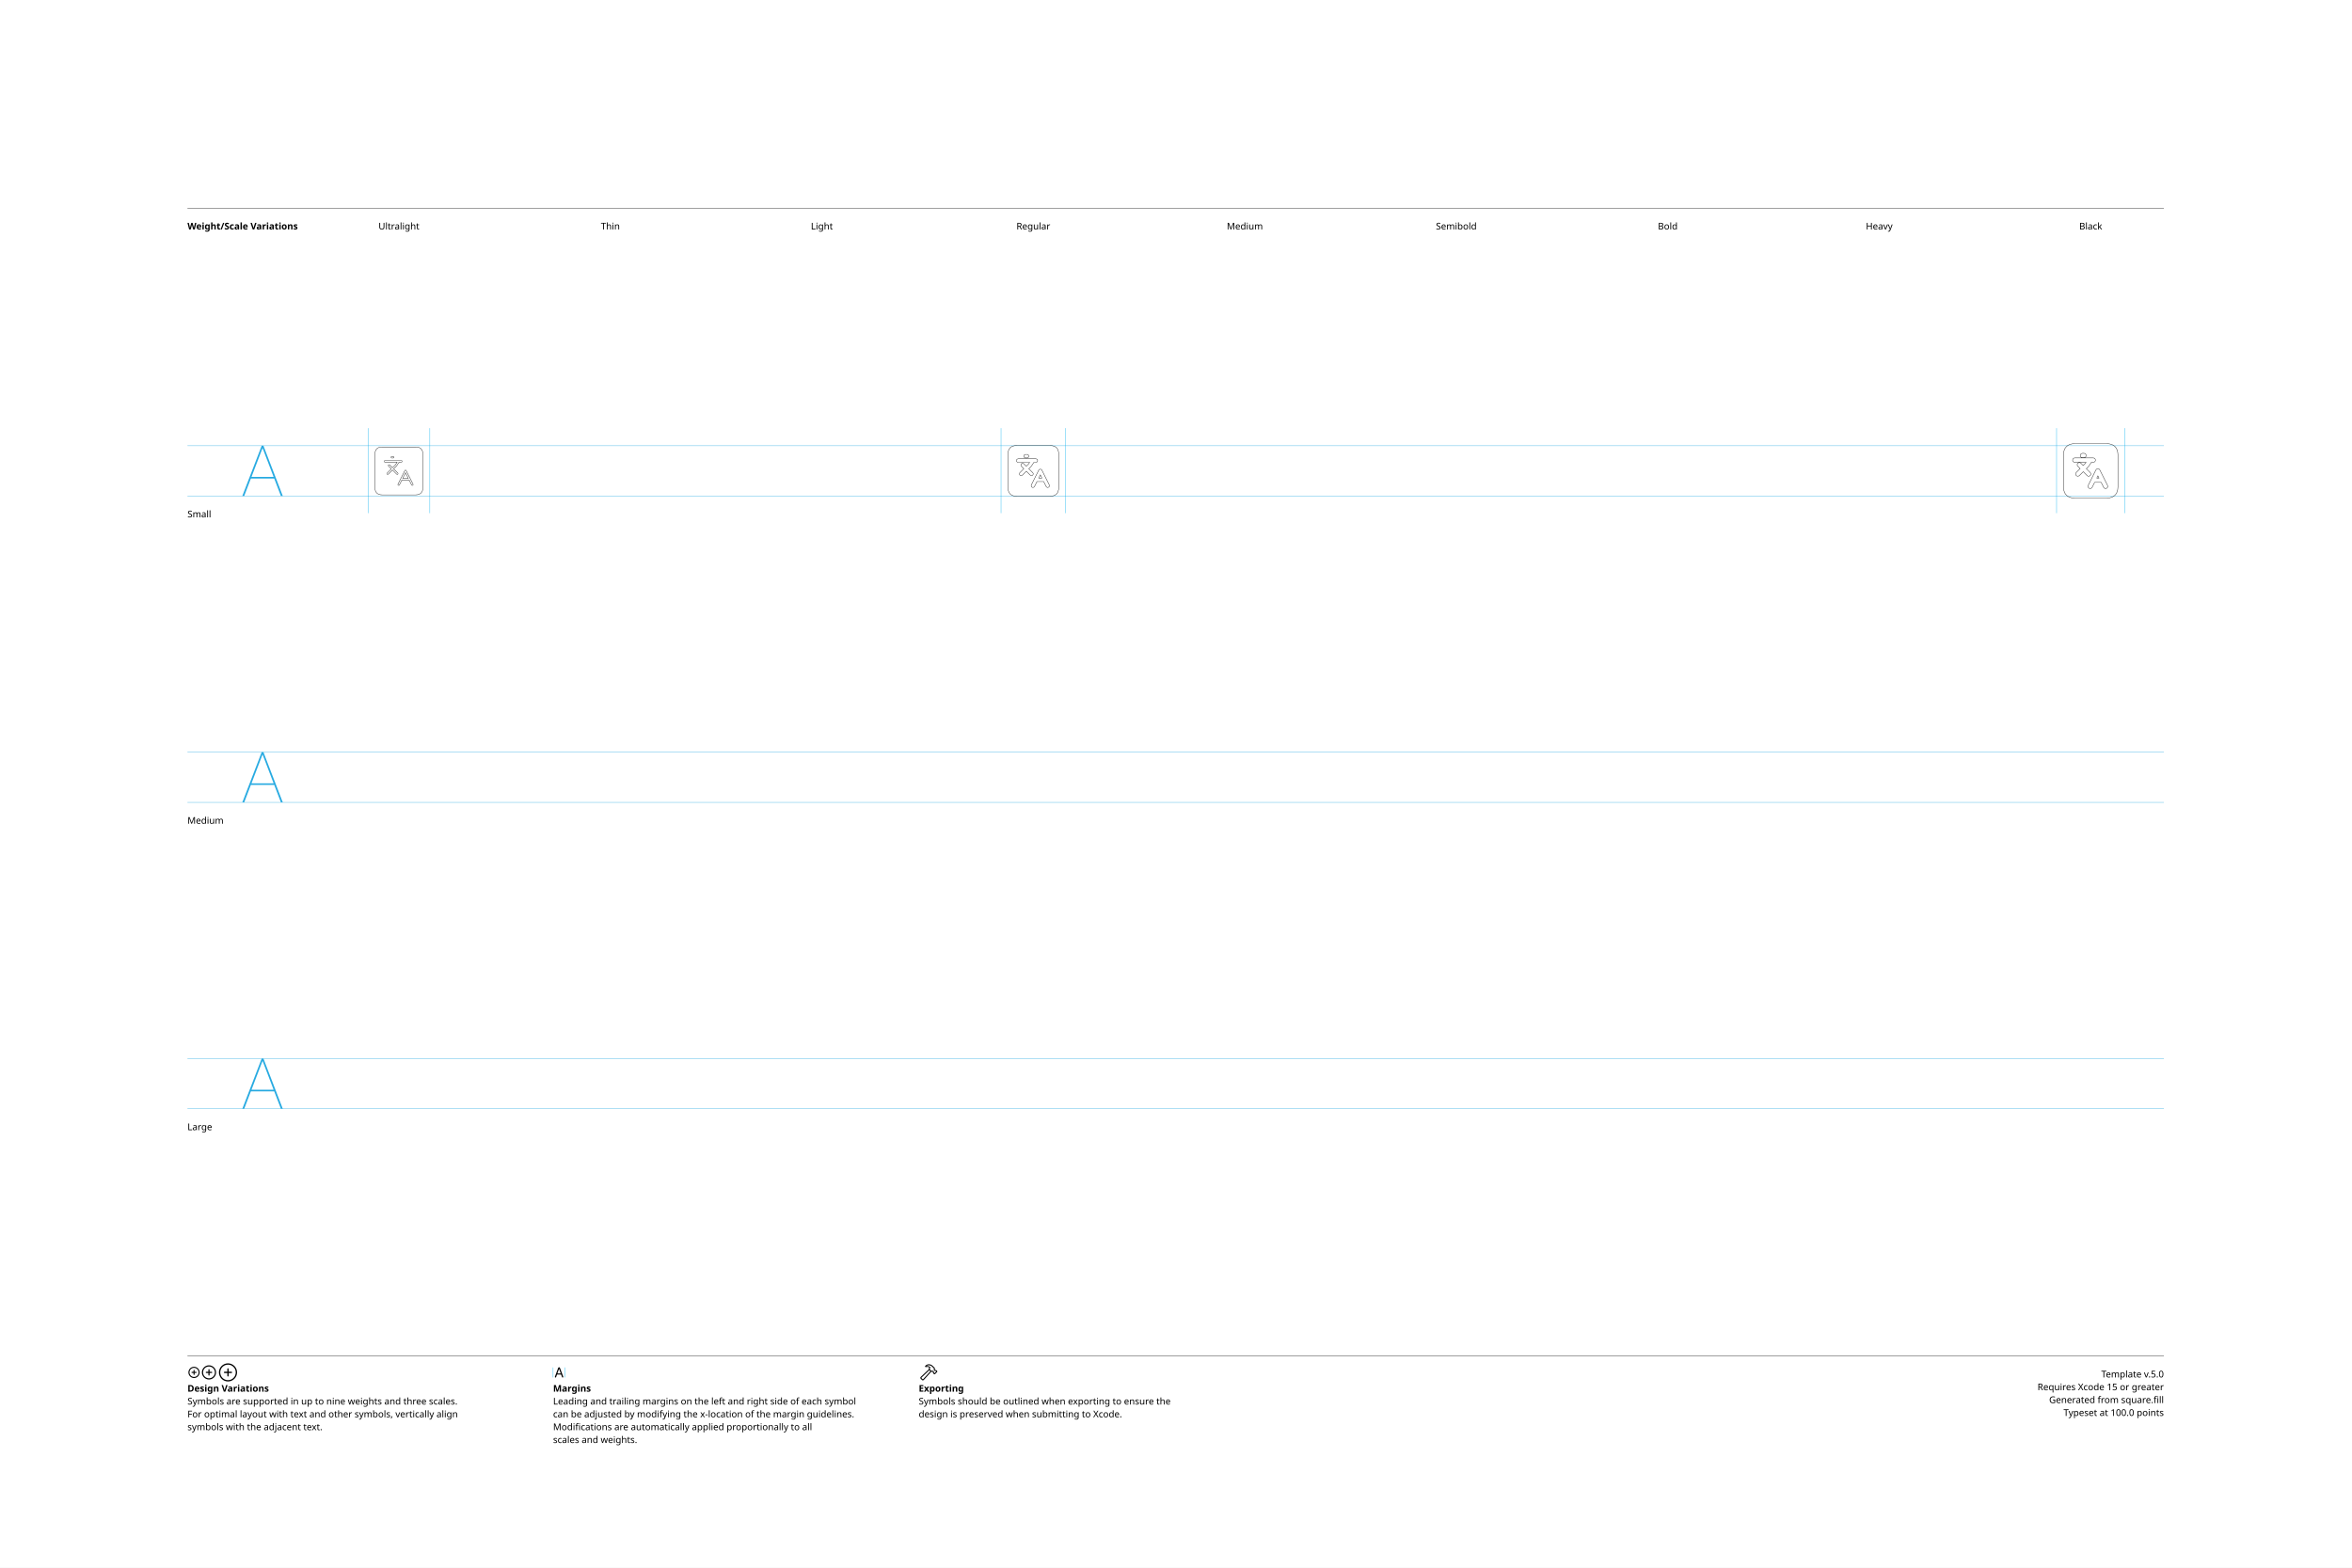
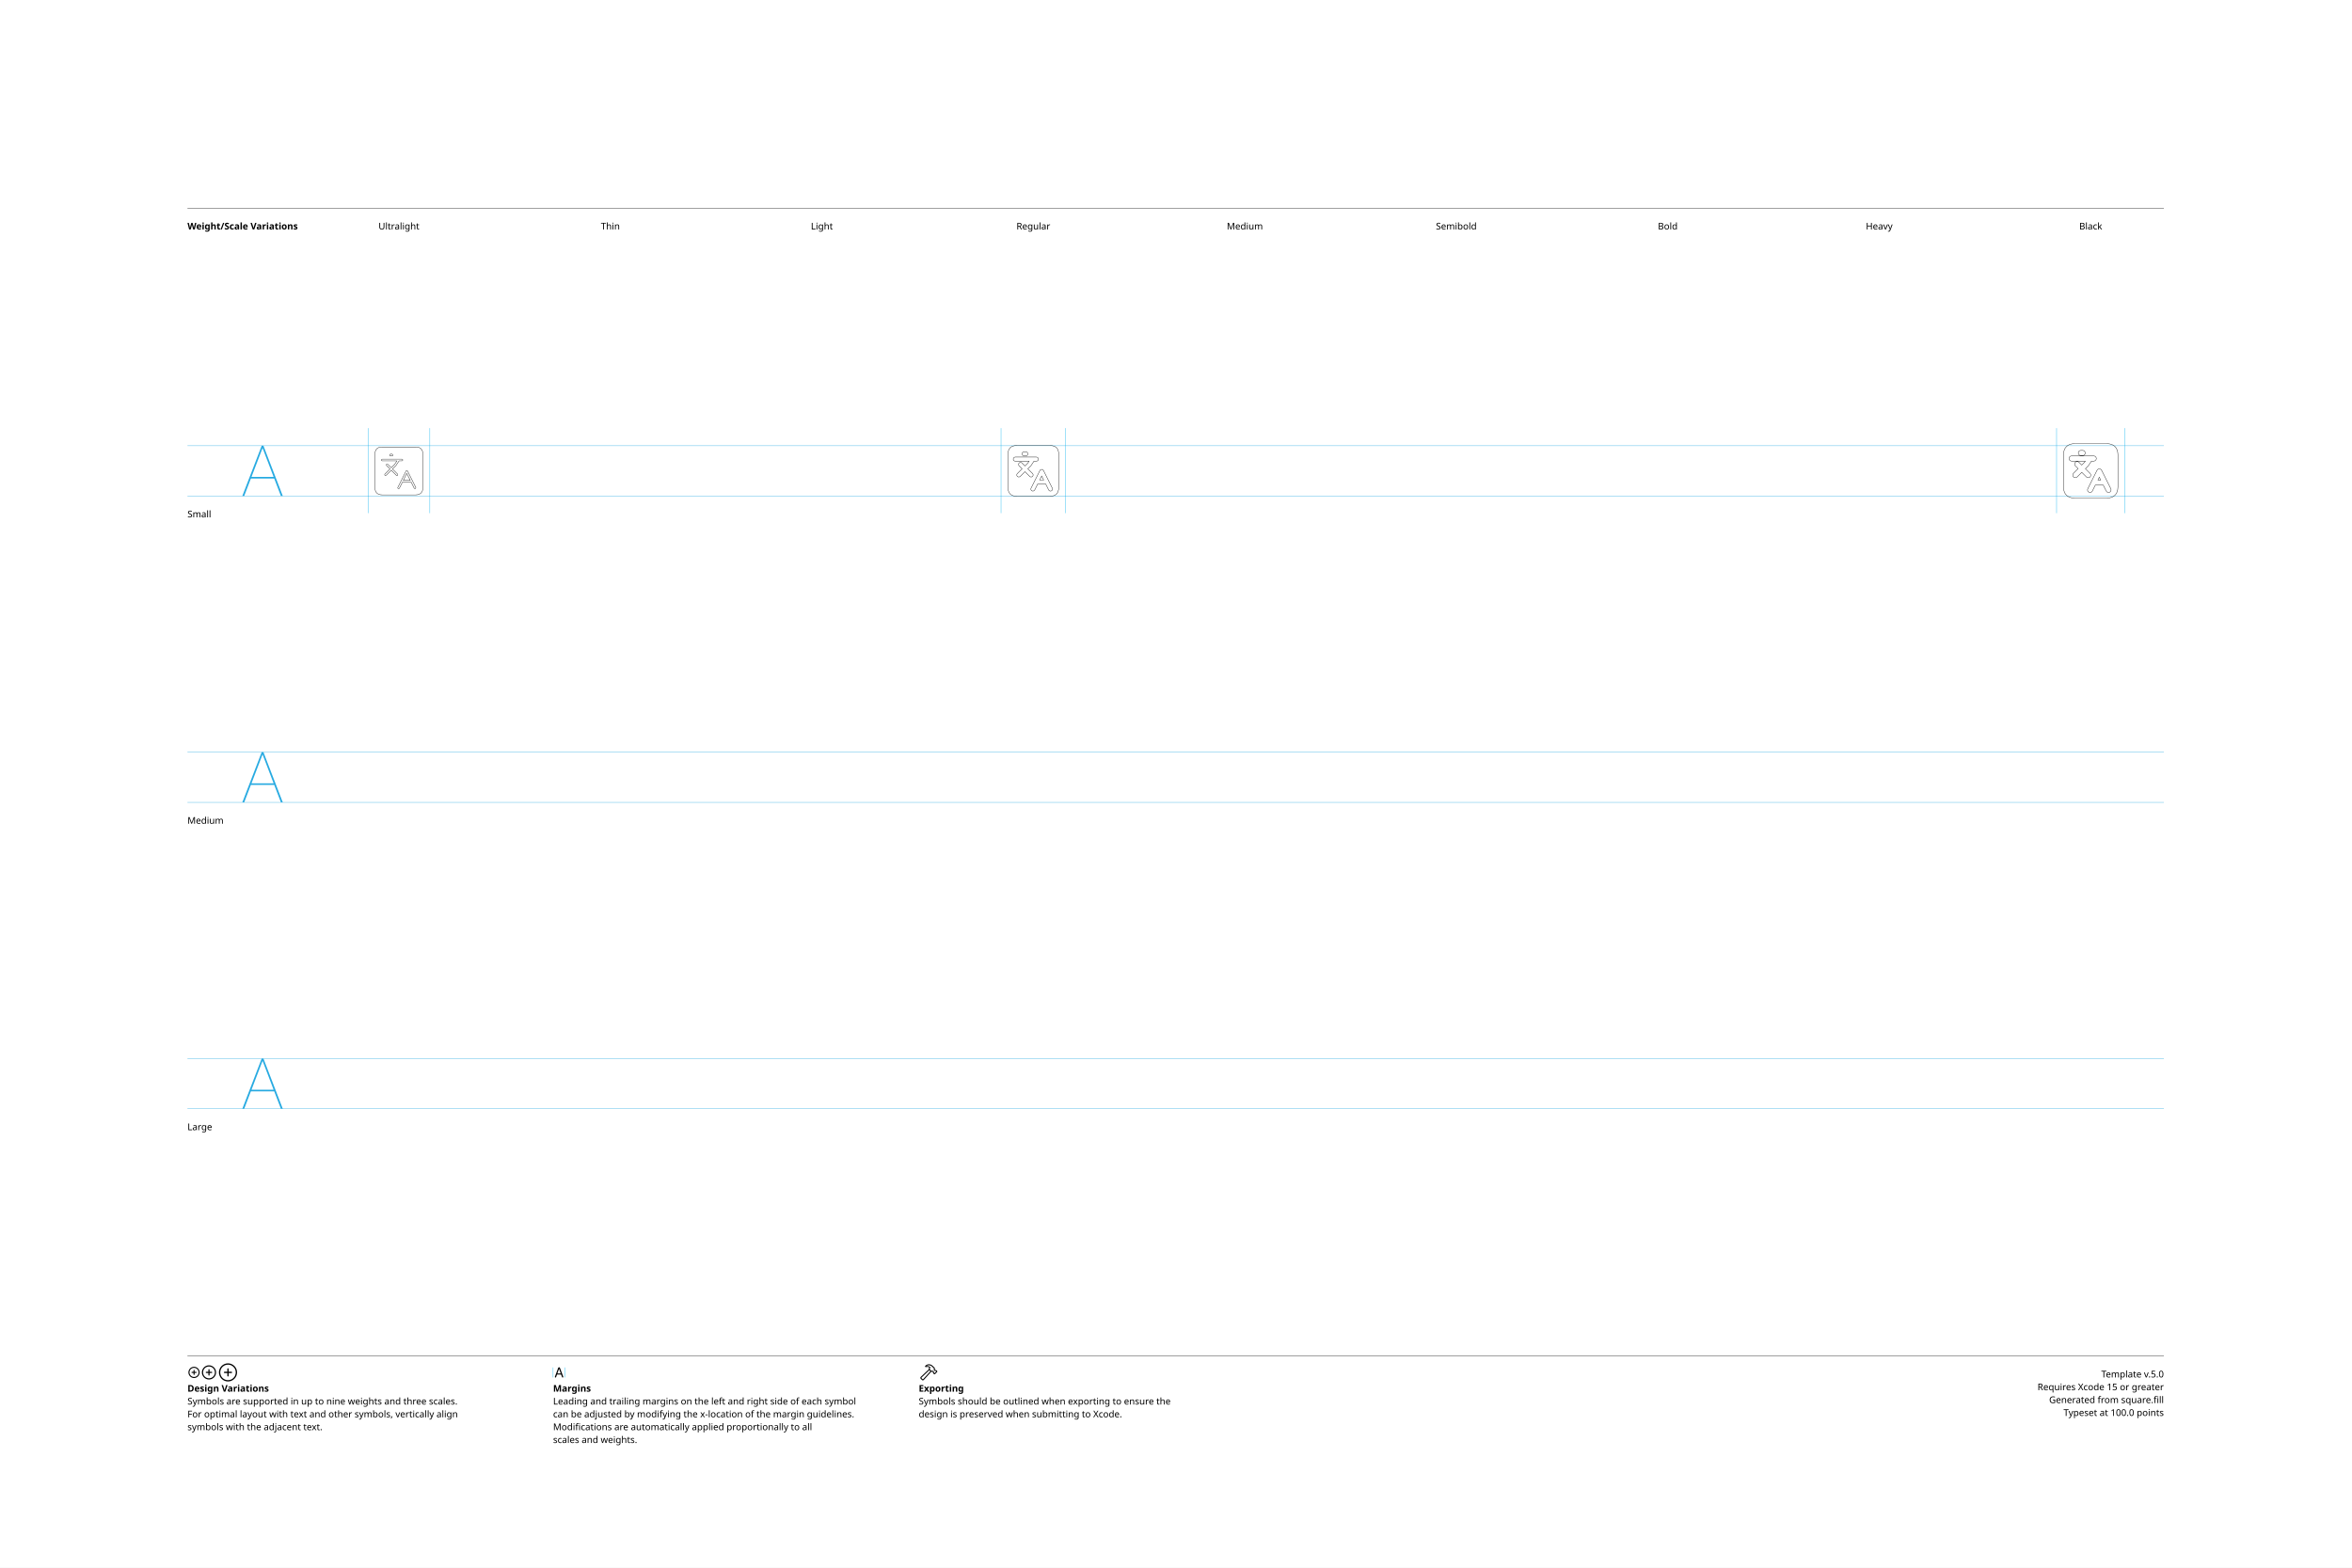
<svg xmlns="http://www.w3.org/2000/svg" version="1.1" width="3300" height="2200">
  <style>.monochrome-0 {-sfsymbols-motion-group:1}
.monochrome-1 {opacity:0.0;-sfsymbols-clear-behind:true;-sfsymbols-motion-group:0;-sfsymbols-always-pulses:true}

.multicolor-0:tintColor {-sfsymbols-motion-group:1}
.multicolor-1:white {-sfsymbols-motion-group:0;-sfsymbols-always-pulses:true}

.hierarchical-0:tertiary {-sfsymbols-motion-group:1}
.hierarchical-1:primary {-sfsymbols-motion-group:0}

.SFSymbolsPreviewWireframe {fill:none;opacity:1.0;stroke:black;stroke-width:0.5}
</style>
  <g id="Notes">
    <rect height="2200" id="artboard" style="fill:white;opacity:1" width="3300" x="0" y="0" />
    <line style="fill:none;stroke:black;opacity:1;stroke-width:0.5;" x1="263" x2="3036" y1="292" y2="292" />
    <text style="stroke:none;fill:black;font-family:sans-serif;font-size:13;font-weight:bold;" transform="matrix(1 0 0 1 263 322)">Weight/Scale Variations</text>
    <text style="stroke:none;fill:black;font-family:sans-serif;font-size:13;text-anchor:middle;" transform="matrix(1 0 0 1 559.711 322)">Ultralight</text>
    <text style="stroke:none;fill:black;font-family:sans-serif;font-size:13;text-anchor:middle;" transform="matrix(1 0 0 1 856.422 322)">Thin</text>
    <text style="stroke:none;fill:black;font-family:sans-serif;font-size:13;text-anchor:middle;" transform="matrix(1 0 0 1 1153.13 322)">Light</text>
    <text style="stroke:none;fill:black;font-family:sans-serif;font-size:13;text-anchor:middle;" transform="matrix(1 0 0 1 1449.84 322)">Regular</text>
    <text style="stroke:none;fill:black;font-family:sans-serif;font-size:13;text-anchor:middle;" transform="matrix(1 0 0 1 1746.56 322)">Medium</text>
    <text style="stroke:none;fill:black;font-family:sans-serif;font-size:13;text-anchor:middle;" transform="matrix(1 0 0 1 2043.27 322)">Semibold</text>
    <text style="stroke:none;fill:black;font-family:sans-serif;font-size:13;text-anchor:middle;" transform="matrix(1 0 0 1 2339.98 322)">Bold</text>
    <text style="stroke:none;fill:black;font-family:sans-serif;font-size:13;text-anchor:middle;" transform="matrix(1 0 0 1 2636.69 322)">Heavy</text>
    <text style="stroke:none;fill:black;font-family:sans-serif;font-size:13;text-anchor:middle;" transform="matrix(1 0 0 1 2933.4 322)">Black</text>
    <line style="fill:none;stroke:black;opacity:1;stroke-width:0.5;" x1="263" x2="3036" y1="1903" y2="1903" />
    <g transform="matrix(0.2 0 0 0.2 263 1933)">
      <path d="m46.24 4.15c21.533 0 39.453-17.871 39.453-39.404s-17.969-39.404-39.502-39.404c-21.484 0-39.355 17.871-39.355 39.404s17.92 39.404 39.404 39.404Zm0-7.422c-17.725 0-31.885-14.209-31.885-31.982s14.111-31.982 31.836-31.982c17.773 0 32.031 14.209 32.031 31.982s-14.209 31.982-31.982 31.982Zm-17.969-31.982c0 2.148 1.514 3.613 3.76 3.613h10.498v10.596c0 2.197 1.465 3.711 3.613 3.711 2.246 0 3.711-1.514 3.711-3.711v-10.596h10.596c2.197 0 3.711-1.465 3.711-3.613 0-2.197-1.514-3.711-3.711-3.711h-10.596v-10.547c0-2.246-1.465-3.76-3.711-3.76-2.148 0-3.613 1.514-3.613 3.76v10.547h-10.498c-2.246 0-3.76 1.514-3.76 3.711Z" />
    </g>
    <g transform="matrix(0.2 0 0 0.2 281.506 1933)">
      <path d="m58.545 14.551c27.246 0 49.805-22.607 49.805-49.805 0-27.246-22.607-49.805-49.853-49.805-27.197 0-49.756 22.559-49.756 49.805 0 27.197 22.607 49.805 49.805 49.805Zm0-8.301c-23.047 0-41.455-18.457-41.455-41.504s18.359-41.504 41.406-41.504 41.553 18.457 41.553 41.504-18.457 41.504-41.504 41.504Zm-22.656-41.504c0 2.393 1.66 4.004 4.15 4.004h14.355v14.404c0 2.441 1.66 4.15 4.053 4.15 2.441 0 4.15-1.66 4.15-4.15v-14.404h14.404c2.441 0 4.15-1.611 4.15-4.004 0-2.441-1.709-4.15-4.15-4.15h-14.404v-14.355c0-2.49-1.709-4.199-4.15-4.199-2.393 0-4.053 1.709-4.053 4.199v14.355h-14.355c-2.49 0-4.15 1.709-4.15 4.15Z" />
    </g>
    <g transform="matrix(0.2 0 0 0.2 304.924 1933)">
      <path d="m74.853 28.32c34.815 0 63.623-28.809 63.623-63.574 0-34.815-28.857-63.623-63.672-63.623-34.766 0-63.525 28.809-63.525 63.623 0 34.766 28.809 63.574 63.574 63.574Zm0-9.082c-30.176 0-54.443-24.316-54.443-54.492 0-30.225 24.219-54.492 54.395-54.492 30.225 0 54.541 24.268 54.541 54.492 0 30.176-24.268 54.492-54.492 54.492Zm-28.857-54.492c0 2.588 1.855 4.395 4.59 4.395h19.727v19.775c0 2.686 1.855 4.59 4.443 4.59 2.686 0 4.541-1.855 4.541-4.59v-19.775h19.775c2.686 0 4.59-1.807 4.59-4.395 0-2.734-1.855-4.59-4.59-4.59h-19.775v-19.727c0-2.734-1.855-4.639-4.541-4.639-2.588 0-4.443 1.904-4.443 4.639v19.727h-19.727c-2.734 0-4.59 1.855-4.59 4.59Z" />
    </g>
    <text style="stroke:none;fill:black;font-family:sans-serif;font-size:13;font-weight:bold;" transform="matrix(1 0 0 1 263 1953)">Design Variations</text>
    <text style="stroke:none;fill:black;font-family:sans-serif;font-size:13;" transform="matrix(1 0 0 1 263 1971)">Symbols are supported in up to nine weights and three scales.</text>
    <text style="stroke:none;fill:black;font-family:sans-serif;font-size:13;" transform="matrix(1 0 0 1 263 1989)">For optimal layout with text and other symbols, vertically align</text>
    <text style="stroke:none;fill:black;font-family:sans-serif;font-size:13;" transform="matrix(1 0 0 1 263 2007)">symbols with the adjacent text.</text>
    <line style="fill:none;stroke:#00AEEF;stroke-width:0.5;opacity:1.0;" x1="776" x2="776" y1="1919" y2="1933" />
    <g transform="matrix(0.2 0 0 0.2 776 1933)">
      <path d="m16.553 0.781c2.588 0 3.857-0.977 4.785-3.711l6.299-17.236h28.809l6.299 17.236c0.928 2.734 2.197 3.711 4.736 3.711 2.588 0 4.248-1.562 4.248-4.004 0-0.83-0.146-1.611-0.537-2.637l-22.9-60.986c-1.123-2.979-3.125-4.492-6.25-4.492-3.027 0-5.078 1.465-6.152 4.443l-22.9 61.084c-0.391 1.025-0.537 1.807-0.537 2.637 0 2.441 1.562 3.955 4.102 3.955Zm13.477-28.369 11.865-32.861h0.244l11.865 32.861Z" />
    </g>
    <line style="fill:none;stroke:#00AEEF;stroke-width:0.5;opacity:1.0;" x1="792.836" x2="792.836" y1="1919" y2="1933" />
    <text style="stroke:none;fill:black;font-family:sans-serif;font-size:13;font-weight:bold;" transform="matrix(1 0 0 1 776 1953)">Margins</text>
    <text style="stroke:none;fill:black;font-family:sans-serif;font-size:13;" transform="matrix(1 0 0 1 776 1971)">Leading and trailing margins on the left and right side of each symbol</text>
    <text style="stroke:none;fill:black;font-family:sans-serif;font-size:13;" transform="matrix(1 0 0 1 776 1989)">can be adjusted by modifying the x-location of the margin guidelines.</text>
    <text style="stroke:none;fill:black;font-family:sans-serif;font-size:13;" transform="matrix(1 0 0 1 776 2007)">Modifications are automatically applied proportionally to all</text>
    <text style="stroke:none;fill:black;font-family:sans-serif;font-size:13;" transform="matrix(1 0 0 1 776 2025)">scales and weights.</text>
    <g transform="matrix(0.2 0 0 0.2 1289 1933)">
      <path d="m14.209 9.326 8.496 8.545c4.297 4.346 9.229 4.053 13.867-1.074l53.467-58.935-4.834-4.883-53.076 58.398c-1.758 2.002-3.418 2.49-5.762 0.146l-5.859-5.811c-2.344-2.295-1.807-4.004 0.195-5.811l57.373-54.004-4.883-4.834-57.959 54.443c-4.932 4.59-5.322 9.473-1.025 13.818Zm32.08-90.967c-2.1 2.051-2.246 4.932-1.074 6.885 1.172 1.807 3.467 2.979 6.689 2.148 7.324-1.709 14.941-2.002 22.07 2.686l-2.93 7.275c-1.709 4.15-0.83 7.08 1.855 9.814l11.475 11.572c2.441 2.441 4.492 2.539 7.324 2.051l5.322-0.977 3.32 3.369-0.195 2.783c-0.195 2.49 0.439 4.395 2.881 6.787l3.809 3.711c2.393 2.393 5.469 2.539 7.812 0.195l14.551-14.6c2.344-2.344 2.246-5.322-0.146-7.715l-3.857-3.809c-2.393-2.393-4.248-3.174-6.641-2.979l-2.881 0.244-3.223-3.174 1.221-5.615c0.635-2.832-0.146-5.029-3.076-7.959l-10.986-10.938c-16.699-16.602-38.867-16.211-53.32-1.758Zm7.471 1.855c12.158-8.887 28.613-7.373 39.746 3.76l12.158 12.06c1.172 1.172 1.367 2.1 1.025 3.809l-1.611 7.422 7.52 7.422 4.932-0.293c1.27-0.049 1.66 0.049 2.637 1.025l2.881 2.881-12.207 12.207-2.881-2.881c-0.977-0.977-1.123-1.367-1.074-2.686l0.342-4.883-7.471-7.422-7.617 1.27c-1.611 0.342-2.344 0.195-3.564-0.977l-10.01-10.01c-1.27-1.172-1.416-2.002-0.635-3.857l4.395-10.449c-7.812-7.275-17.969-10.4-28.125-7.422-0.781 0.195-1.074-0.439-0.439-0.977Z" />
    </g>
    <text style="stroke:none;fill:black;font-family:sans-serif;font-size:13;font-weight:bold;" transform="matrix(1 0 0 1 1289 1953)">Exporting</text>
    <text style="stroke:none;fill:black;font-family:sans-serif;font-size:13;" transform="matrix(1 0 0 1 1289 1971)">Symbols should be outlined when exporting to ensure the</text>
    <text style="stroke:none;fill:black;font-family:sans-serif;font-size:13;" transform="matrix(1 0 0 1 1289 1989)">design is preserved when submitting to Xcode.</text>
    <text id="template-version" style="stroke:none;fill:black;font-family:sans-serif;font-size:13;text-anchor:end;" transform="matrix(1 0 0 1 3036 1933)">Template v.5.0</text>
    <text style="stroke:none;fill:black;font-family:sans-serif;font-size:13;text-anchor:end;" transform="matrix(1 0 0 1 3036 1951)">Requires Xcode 15 or greater</text>
    <text id="descriptive-name" style="stroke:none;fill:black;font-family:sans-serif;font-size:13;text-anchor:end;" transform="matrix(1 0 0 1 3036 1969)">Generated from square.fill</text>
    <text style="stroke:none;fill:black;font-family:sans-serif;font-size:13;text-anchor:end;" transform="matrix(1 0 0 1 3036 1987)">Typeset at 100.0 points</text>
    <text style="stroke:none;fill:black;font-family:sans-serif;font-size:13;" transform="matrix(1 0 0 1 263 726)">Small</text>
    <text style="stroke:none;fill:black;font-family:sans-serif;font-size:13;" transform="matrix(1 0 0 1 263 1156)">Medium</text>
    <text style="stroke:none;fill:black;font-family:sans-serif;font-size:13;" transform="matrix(1 0 0 1 263 1586)">Large</text>
  </g>
  <g id="Guides">
    <g id="H-reference" style="fill:#27AAE1;stroke:none;" transform="matrix(1 0 0 1 339 696)">
      <path d="M0.994 0L3.638 0L29.328-67.132L30.03-67.132L30.03-70.459L28.123-70.459ZM11.688-24.48L46.981-24.48L46.231-26.729L12.438-26.729ZM55.12 0L57.764 0L30.638-70.459L29.433-70.459L29.433-67.132Z" />
    </g>
    <line id="Baseline-S" style="fill:none;stroke:#27AAE1;opacity:1;stroke-width:0.5;" x1="263" x2="3036" y1="696" y2="696" />
    <line id="Capline-S" style="fill:none;stroke:#27AAE1;opacity:1;stroke-width:0.5;" x1="263" x2="3036" y1="625.541" y2="625.541" />
    <g id="H-reference" style="fill:#27AAE1;stroke:none;" transform="matrix(1 0 0 1 339 1126)">
      <path d="M0.994 0L3.638 0L29.328-67.132L30.03-67.132L30.03-70.459L28.123-70.459ZM11.688-24.48L46.981-24.48L46.231-26.729L12.438-26.729ZM55.12 0L57.764 0L30.638-70.459L29.433-70.459L29.433-67.132Z" />
    </g>
    <line id="Baseline-M" style="fill:none;stroke:#27AAE1;opacity:1;stroke-width:0.5;" x1="263" x2="3036" y1="1126" y2="1126" />
    <line id="Capline-M" style="fill:none;stroke:#27AAE1;opacity:1;stroke-width:0.5;" x1="263" x2="3036" y1="1055.54" y2="1055.54" />
    <g id="H-reference" style="fill:#27AAE1;stroke:none;" transform="matrix(1 0 0 1 339 1556)">
      <path d="M0.994 0L3.638 0L29.328-67.132L30.03-67.132L30.03-70.459L28.123-70.459ZM11.688-24.48L46.981-24.48L46.231-26.729L12.438-26.729ZM55.12 0L57.764 0L30.638-70.459L29.433-70.459L29.433-67.132Z" />
    </g>
    <line id="Baseline-L" style="fill:none;stroke:#27AAE1;opacity:1;stroke-width:0.5;" x1="263" x2="3036" y1="1556" y2="1556" />
    <line id="Capline-L" style="fill:none;stroke:#27AAE1;opacity:1;stroke-width:0.5;" x1="263" x2="3036" y1="1485.54" y2="1485.54" />
    <line id="left-margin-Ultralight-S" style="fill:none;stroke:#00AEEF;stroke-width:0.5;opacity:1.0;" x1="516.35" x2="516.35" y1="600.785" y2="720.121" />
    <line id="right-margin-Ultralight-S" style="fill:none;stroke:#00AEEF;stroke-width:0.5;opacity:1.0;" x1="603.073" x2="603.073" y1="600.785" y2="720.121" />
    <line id="left-margin-Regular-S" style="fill:none;stroke:#00AEEF;stroke-width:0.5;opacity:1.0;" x1="1404.51" x2="1404.51" y1="600.785" y2="720.121" />
    <line id="right-margin-Regular-S" style="fill:none;stroke:#00AEEF;stroke-width:0.5;opacity:1.0;" x1="1495.18" x2="1495.18" y1="600.785" y2="720.121" />
    <line id="left-margin-Black-S" style="fill:none;stroke:#00AEEF;stroke-width:0.5;opacity:1.0;" x1="2885.5" x2="2885.5" y1="600.785" y2="720.121" />
    <line id="right-margin-Black-S" style="fill:none;stroke:#00AEEF;stroke-width:0.5;opacity:1.0;" x1="2981.3" x2="2981.3" y1="600.785" y2="720.121" />
  </g>
  <g id="Symbols">
    <g id="Black-S" transform="matrix(1 0 0 1 2885.5 696)">
      <path class="monochrome-0 multicolor-0:tintColor hierarchical-0:tertiary SFSymbolsPreviewWireframe" d="M25 2.93L70.801 2.93C80.371 2.93 86.035-2.734 86.035-12.305L86.035-58.105C86.035-67.676 80.371-73.34 70.801-73.34L25-73.34C15.43-73.34 9.766-67.676 9.766-58.105L9.766-12.305C9.766-2.734 15.43 2.93 25 2.93Z" />
-       <path class="monochrome-1 multicolor-1:white hierarchical-1:primary SFSymbolsPreviewWireframe" d="M55.217-36.488C56.349-38.751 59.578-38.751 60.71-36.488L71.533-14.841C72.271-13.366 71.677-11.48 70.16-10.722C68.643-9.963 66.799-10.578 66.04-12.095L62.559-19.056L53.367-19.056L49.887-12.095C49.151-10.623 47.284-9.963 45.767-10.722C44.25-11.48 43.635-13.325 44.394-14.841L55.217-36.488ZM57.964-28.249L56.438-25.198L59.489-25.198L57.964-28.249ZM51.47-53.338C53.122-53.338 54.54-51.963 54.54-50.267C54.54-48.571 53.166-47.197 51.47-47.197L48.783-47.197L45.366-42.07L44.982-41.602L41.742-38.362L47.147-32.957C48.314-31.789 48.346-29.813 47.147-28.614C45.948-27.415 44.004-27.415 42.804-28.614L37.399-34.019L31.994-28.614C30.827-27.447 28.851-27.415 27.652-28.614C26.453-29.813 26.453-31.758 27.652-32.957L33.056-38.362L29.816-41.602C28.649-42.769 28.617-44.745 29.816-45.945C31.016-47.144 32.96-47.144 34.159-45.945L37.399-42.705L40.426-45.732L41.402-47.197L25.494-47.197C23.837-47.197 22.423-48.571 22.423-50.267C22.423-51.963 23.798-53.338 25.494-53.338L51.47-53.338ZM38.482-59.832C40.178-59.832 41.552-58.457 41.552-56.761C41.552-55.065 40.178-53.691 38.482-53.691L36.317-53.691C34.621-53.691 33.246-55.065 33.246-56.761C33.246-58.457 34.621-59.832 36.317-59.832L38.482-59.832Z" />
+       <path class="monochrome-1 multicolor-1:white hierarchical-1:primary SFSymbolsPreviewWireframe" d="M56.729-36.007C58.06-38.669 61.859-38.669 63.191-36.007L76.149-10.091C77.017-8.355 76.317-6.137 74.533-5.245C72.749-4.352 70.579-5.076 69.687-6.86L65.501-15.23L54.417-15.23L50.233-6.86C49.367-5.128 47.17-4.352 45.386-5.245C43.602-6.137 42.878-8.307 43.771-10.091L56.729-36.007ZM59.96-26.314L58.029-22.454L61.889-22.454L59.96-26.314ZM52.185-56.145C54.129-56.145 55.797-54.528 55.797-52.533C55.797-50.538 54.18-48.921 52.185-48.921L48.934-48.921L44.824-42.754L44.373-42.204L40.448-38.279L46.964-31.763C48.337-30.39 48.375-28.065 46.964-26.654C45.553-25.243 43.266-25.243 41.856-26.654L35.339-33.17L28.823-26.654C27.45-25.281 25.125-25.243 23.714-26.654C22.304-28.065 22.304-30.352 23.714-31.763L30.23-38.279L26.306-42.204C24.933-43.577 24.895-45.902 26.306-47.312C27.717-48.723 30.004-48.723 31.415-47.312L35.339-43.388L39.012-47.062L40.251-48.921L21.085-48.921C19.137-48.921 17.473-50.538 17.473-52.533C17.473-54.528 19.09-56.145 21.085-56.145L52.185-56.145ZM36.635-63.92C38.63-63.92 40.247-62.303 40.247-60.308C40.247-58.313 38.63-56.696 36.635-56.696L34.044-56.696C32.048-56.696 30.431-58.313 30.431-60.308C30.431-62.303 32.048-63.92 34.044-63.92L36.635-63.92Z" />
    </g>
    <g id="Regular-S" transform="matrix(1 0 0 1 1404.51 696)">
      <path class="monochrome-0 multicolor-0:tintColor hierarchical-0:tertiary SFSymbolsPreviewWireframe" d="M22.217 0.391L68.457 0.391C76.807 0.391 80.908-3.711 80.908-11.914L80.908-58.496C80.908-66.699 76.807-70.801 68.457-70.801L22.217-70.801C13.916-70.801 9.766-66.699 9.766-58.496L9.766-11.914C9.766-3.711 13.916 0.391 22.217 0.391Z" />
-       <path class="monochrome-1 multicolor-1:white hierarchical-1:primary SFSymbolsPreviewWireframe" d="M52.917-36.22C53.828-38.041 56.426-38.041 57.337-36.22L67.692-15.509C68.294-14.306 67.808-12.804 66.587-12.194C65.367-11.584 63.882-12.079 63.272-13.299L59.813-20.218L50.441-20.218L46.982-13.299C46.39-12.115 44.887-11.584 43.667-12.194C42.446-12.804 41.951-14.289 42.562-15.509L52.917-36.22ZM55.127-29.59L52.912-25.159L57.342-25.159L55.127-29.59ZM48.914-52.083C50.26-52.083 51.385-50.977 51.385-49.612C51.385-48.247 50.279-47.141 48.914-47.141L46.094-47.141L42.686-42.028L42.377-41.652L38.947-38.221L44.448-32.72C45.384-31.784 45.413-30.19 44.448-29.225C43.483-28.26 41.918-28.26 40.953-29.225L35.452-34.727L29.951-29.225C29.014-28.289 27.421-28.26 26.456-29.225C25.491-30.19 25.491-31.755 26.456-32.72L31.957-38.221L28.527-41.652C27.591-42.588 27.562-44.181 28.527-45.146C29.492-46.111 31.057-46.111 32.022-45.146L35.452-41.716L38.71-44.974L40.154-47.141L24.061-47.141C22.733-47.141 21.59-48.247 21.59-49.612C21.59-50.977 22.697-52.083 24.061-52.083L48.914-52.083ZM36.487-58.296C37.852-58.296 38.959-57.19 38.959-55.825C38.959-54.461 37.852-53.354 36.487-53.354L34.416-53.354C33.052-53.354 31.945-54.461 31.945-55.825C31.945-57.19 33.052-58.296 34.416-58.296L36.487-58.296Z" />
+       <path class="monochrome-1 multicolor-1:white hierarchical-1:primary SFSymbolsPreviewWireframe" d="M54.496-35.669C55.548-37.773 58.551-37.773 59.604-35.669L71.961-10.953C72.658-9.559 72.095-7.828 70.684-7.123C69.274-6.417 67.559-6.989 66.854-8.399L62.7-16.707L51.4-16.707L47.246-8.399C46.562-7.032 44.826-6.417 43.415-7.123C42.005-7.828 41.433-9.543 42.139-10.953L54.496-35.669ZM57.05-28.008L54.255-22.418L59.845-22.418L57.05-28.008ZM49.635-54.547C51.195-54.547 52.491-53.269 52.491-51.692C52.491-50.115 51.212-48.837 49.635-48.837L46.22-48.837L42.125-42.694L41.768-42.259L37.609-38.099L44.24-31.468C45.321-30.386 45.355-28.545 44.24-27.43C43.125-26.315 41.317-26.315 40.202-27.43L33.571-34.061L26.939-27.43C25.858-26.348 24.016-26.315 22.901-27.43C21.786-28.545 21.786-30.352 22.901-31.468L29.532-38.099L25.373-42.259C24.291-43.34 24.258-45.182 25.373-46.297C26.488-47.412 28.296-47.412 29.411-46.297L33.571-42.137L37.531-46.098L39.357-48.837L19.977-48.837C18.443-48.837 17.122-50.115 17.122-51.692C17.122-53.269 18.4-54.547 19.977-54.547L49.635-54.547ZM34.806-61.962C36.383-61.962 37.661-60.684 37.661-59.107C37.661-57.53 36.383-56.252 34.806-56.252L32.335-56.252C30.758-56.252 29.48-57.53 29.48-59.107C29.48-60.684 30.758-61.962 32.335-61.962L34.806-61.962Z" />
    </g>
    <g id="Ultralight-S" transform="matrix(1 0 0 1 516.35 696)">
      <path class="monochrome-0 multicolor-0:tintColor hierarchical-0:tertiary SFSymbolsPreviewWireframe" d="M19.765-1.562L66.959-1.562C73.492-1.562 76.958-5.119 76.958-11.551L76.958-58.769C76.958-65.201 73.492-68.757 66.959-68.757L19.765-68.757C13.235-68.757 9.766-65.291 9.766-58.769L9.766-11.551C9.766-5.028 13.235-1.562 19.765-1.562Z" />
-       <path class="monochrome-1 multicolor-1:white hierarchical-1:primary SFSymbolsPreviewWireframe" d="M51.576-35.619C51.992-36.451 53.179-36.451 53.595-35.619L63.199-16.412C63.477-15.854 63.252-15.176 62.694-14.898C62.136-14.619 61.459-14.845 61.18-15.402L57.65-22.462L47.52-22.462L43.991-15.402C43.724-14.868 43.034-14.619 42.477-14.898C41.919-15.176 41.693-15.854 41.972-16.412L51.576-35.619ZM52.585-32.591L48.649-24.719L56.521-24.719L52.585-32.591ZM46.823-49.689C47.446-49.689 47.952-49.183 47.952-48.56C47.952-47.937 47.446-47.432 46.823-47.432L43.585-47.432L40.079-42.172L39.938-42L35.934-37.996L41.859-32.071C42.28-31.65 42.3-30.916 41.859-30.475C41.418-30.035 40.703-30.035 40.263-30.475L34.338-36.4L28.413-30.475C27.992-30.054 27.258-30.035 26.817-30.475C26.377-30.916 26.377-31.631 26.817-32.071L32.742-37.996L28.738-42C28.317-42.421 28.297-43.155 28.738-43.596C29.179-44.037 29.893-44.037 30.334-43.596L34.338-39.592L38.262-43.516L40.872-47.432L23.774-47.432C23.177-47.432 22.645-47.937 22.645-48.56C22.645-49.183 23.151-49.689 23.774-49.689L46.823-49.689ZM35.298-55.451C35.922-55.451 36.427-54.946 36.427-54.322C36.427-53.699 35.922-53.194 35.298-53.194L33.378-53.194C32.754-53.194 32.249-53.699 32.249-54.322C32.249-54.946 32.754-55.451 33.378-55.451L35.298-55.451Z" />
+       <path class="monochrome-1 multicolor-1:white hierarchical-1:primary SFSymbolsPreviewWireframe" d="M53.292-34.944C53.747-35.853 55.045-35.853 55.5-34.944L66.985-11.973C67.29-11.363 67.043-10.622 66.433-10.317C65.824-10.012 65.082-10.259 64.778-10.869L60.524-19.375L48.268-19.375L44.015-10.869C43.724-10.287 42.969-10.012 42.359-10.317C41.749-10.622 41.502-11.363 41.807-11.973L53.292-34.944ZM54.396-31.632L49.502-21.843L59.29-21.843L54.396-31.632ZM47.505-51.705C48.187-51.705 48.739-51.153 48.739-50.471C48.739-49.789 48.187-49.237 47.505-49.237L43.571-49.237L39.343-42.895L39.189-42.707L34.319-37.837L41.486-30.67C41.945-30.211 41.968-29.407 41.486-28.925C41.005-28.443 40.223-28.443 39.741-28.925L32.574-36.092L25.407-28.925C24.948-28.466 24.144-28.443 23.662-28.925C23.18-29.407 23.18-30.188 23.662-30.67L30.829-37.837L25.959-42.707C25.5-43.166 25.477-43.971 25.959-44.453C26.441-44.934 27.222-44.934 27.704-44.453L32.574-39.582L37.356-44.365L40.604-49.237L19.94-49.237C19.289-49.237 18.706-49.789 18.706-50.471C18.706-51.153 19.259-51.705 19.94-51.705L47.505-51.705ZM33.723-58.596C34.404-58.596 34.957-58.044 34.957-57.362C34.957-56.681 34.404-56.128 33.723-56.128L31.425-56.128C30.744-56.128 30.191-56.681 30.191-57.362C30.191-58.044 30.744-58.596 31.425-58.596L33.723-58.596Z" />
    </g>
  </g>
</svg>
